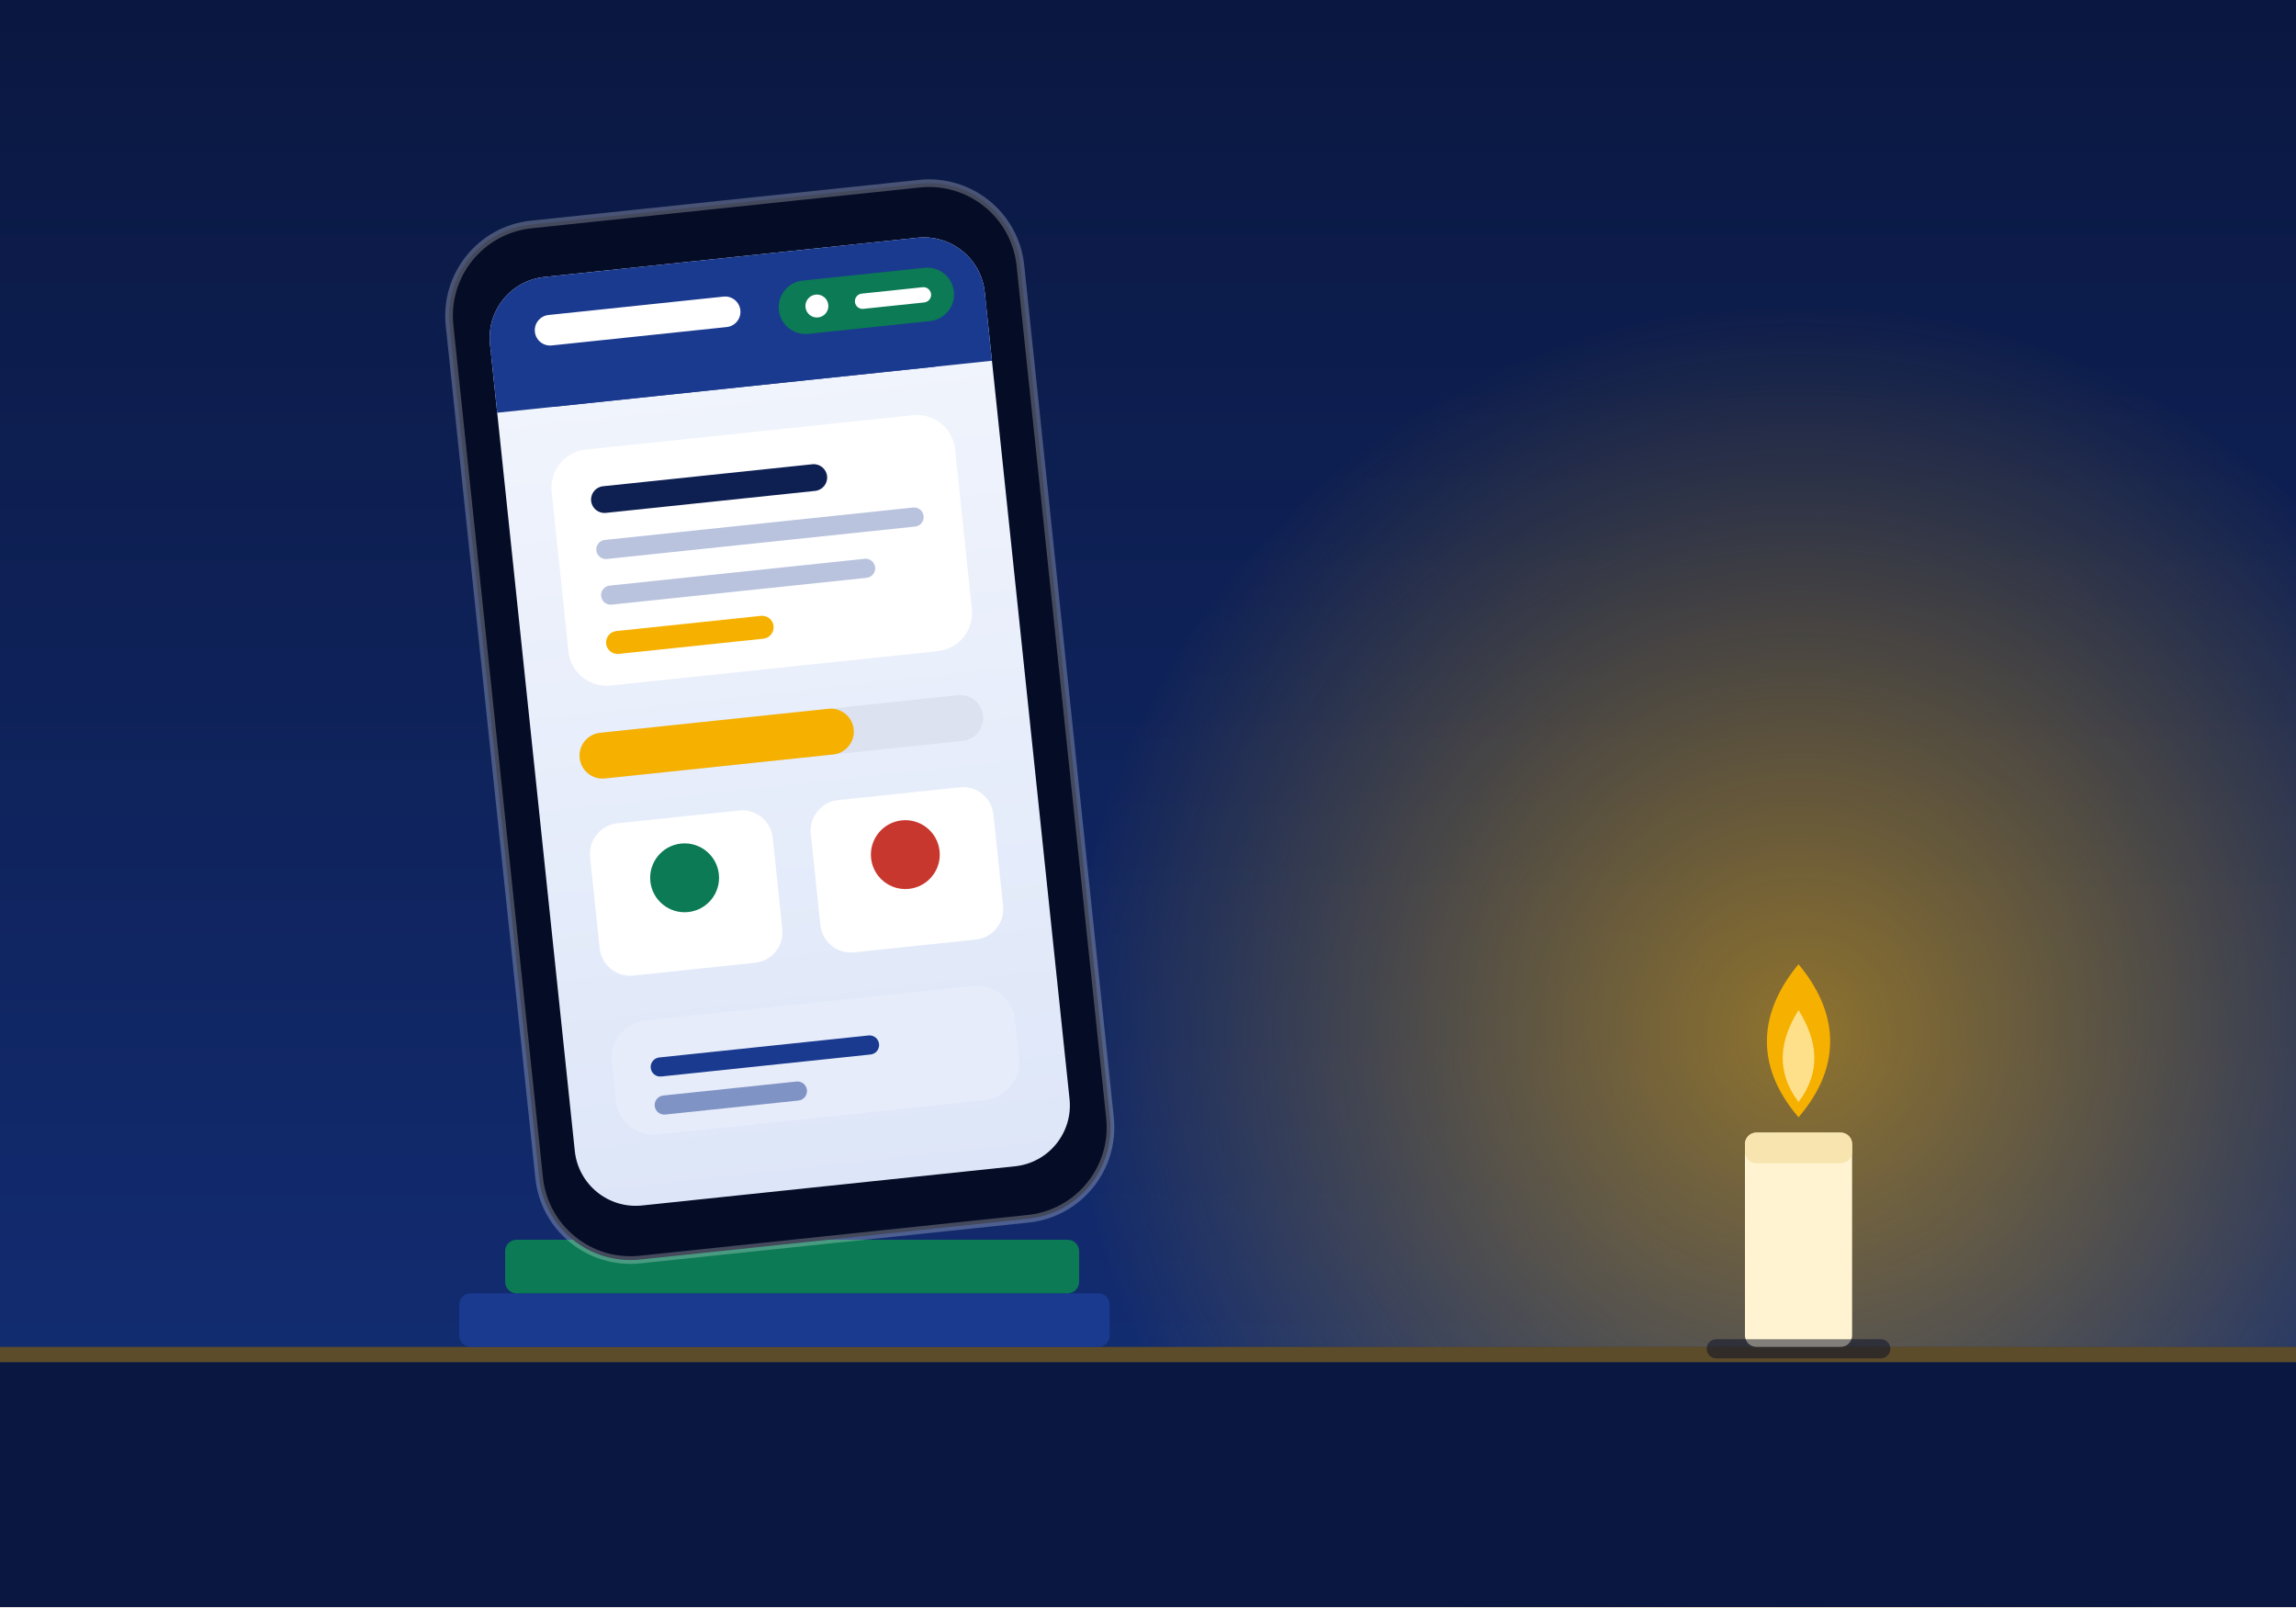
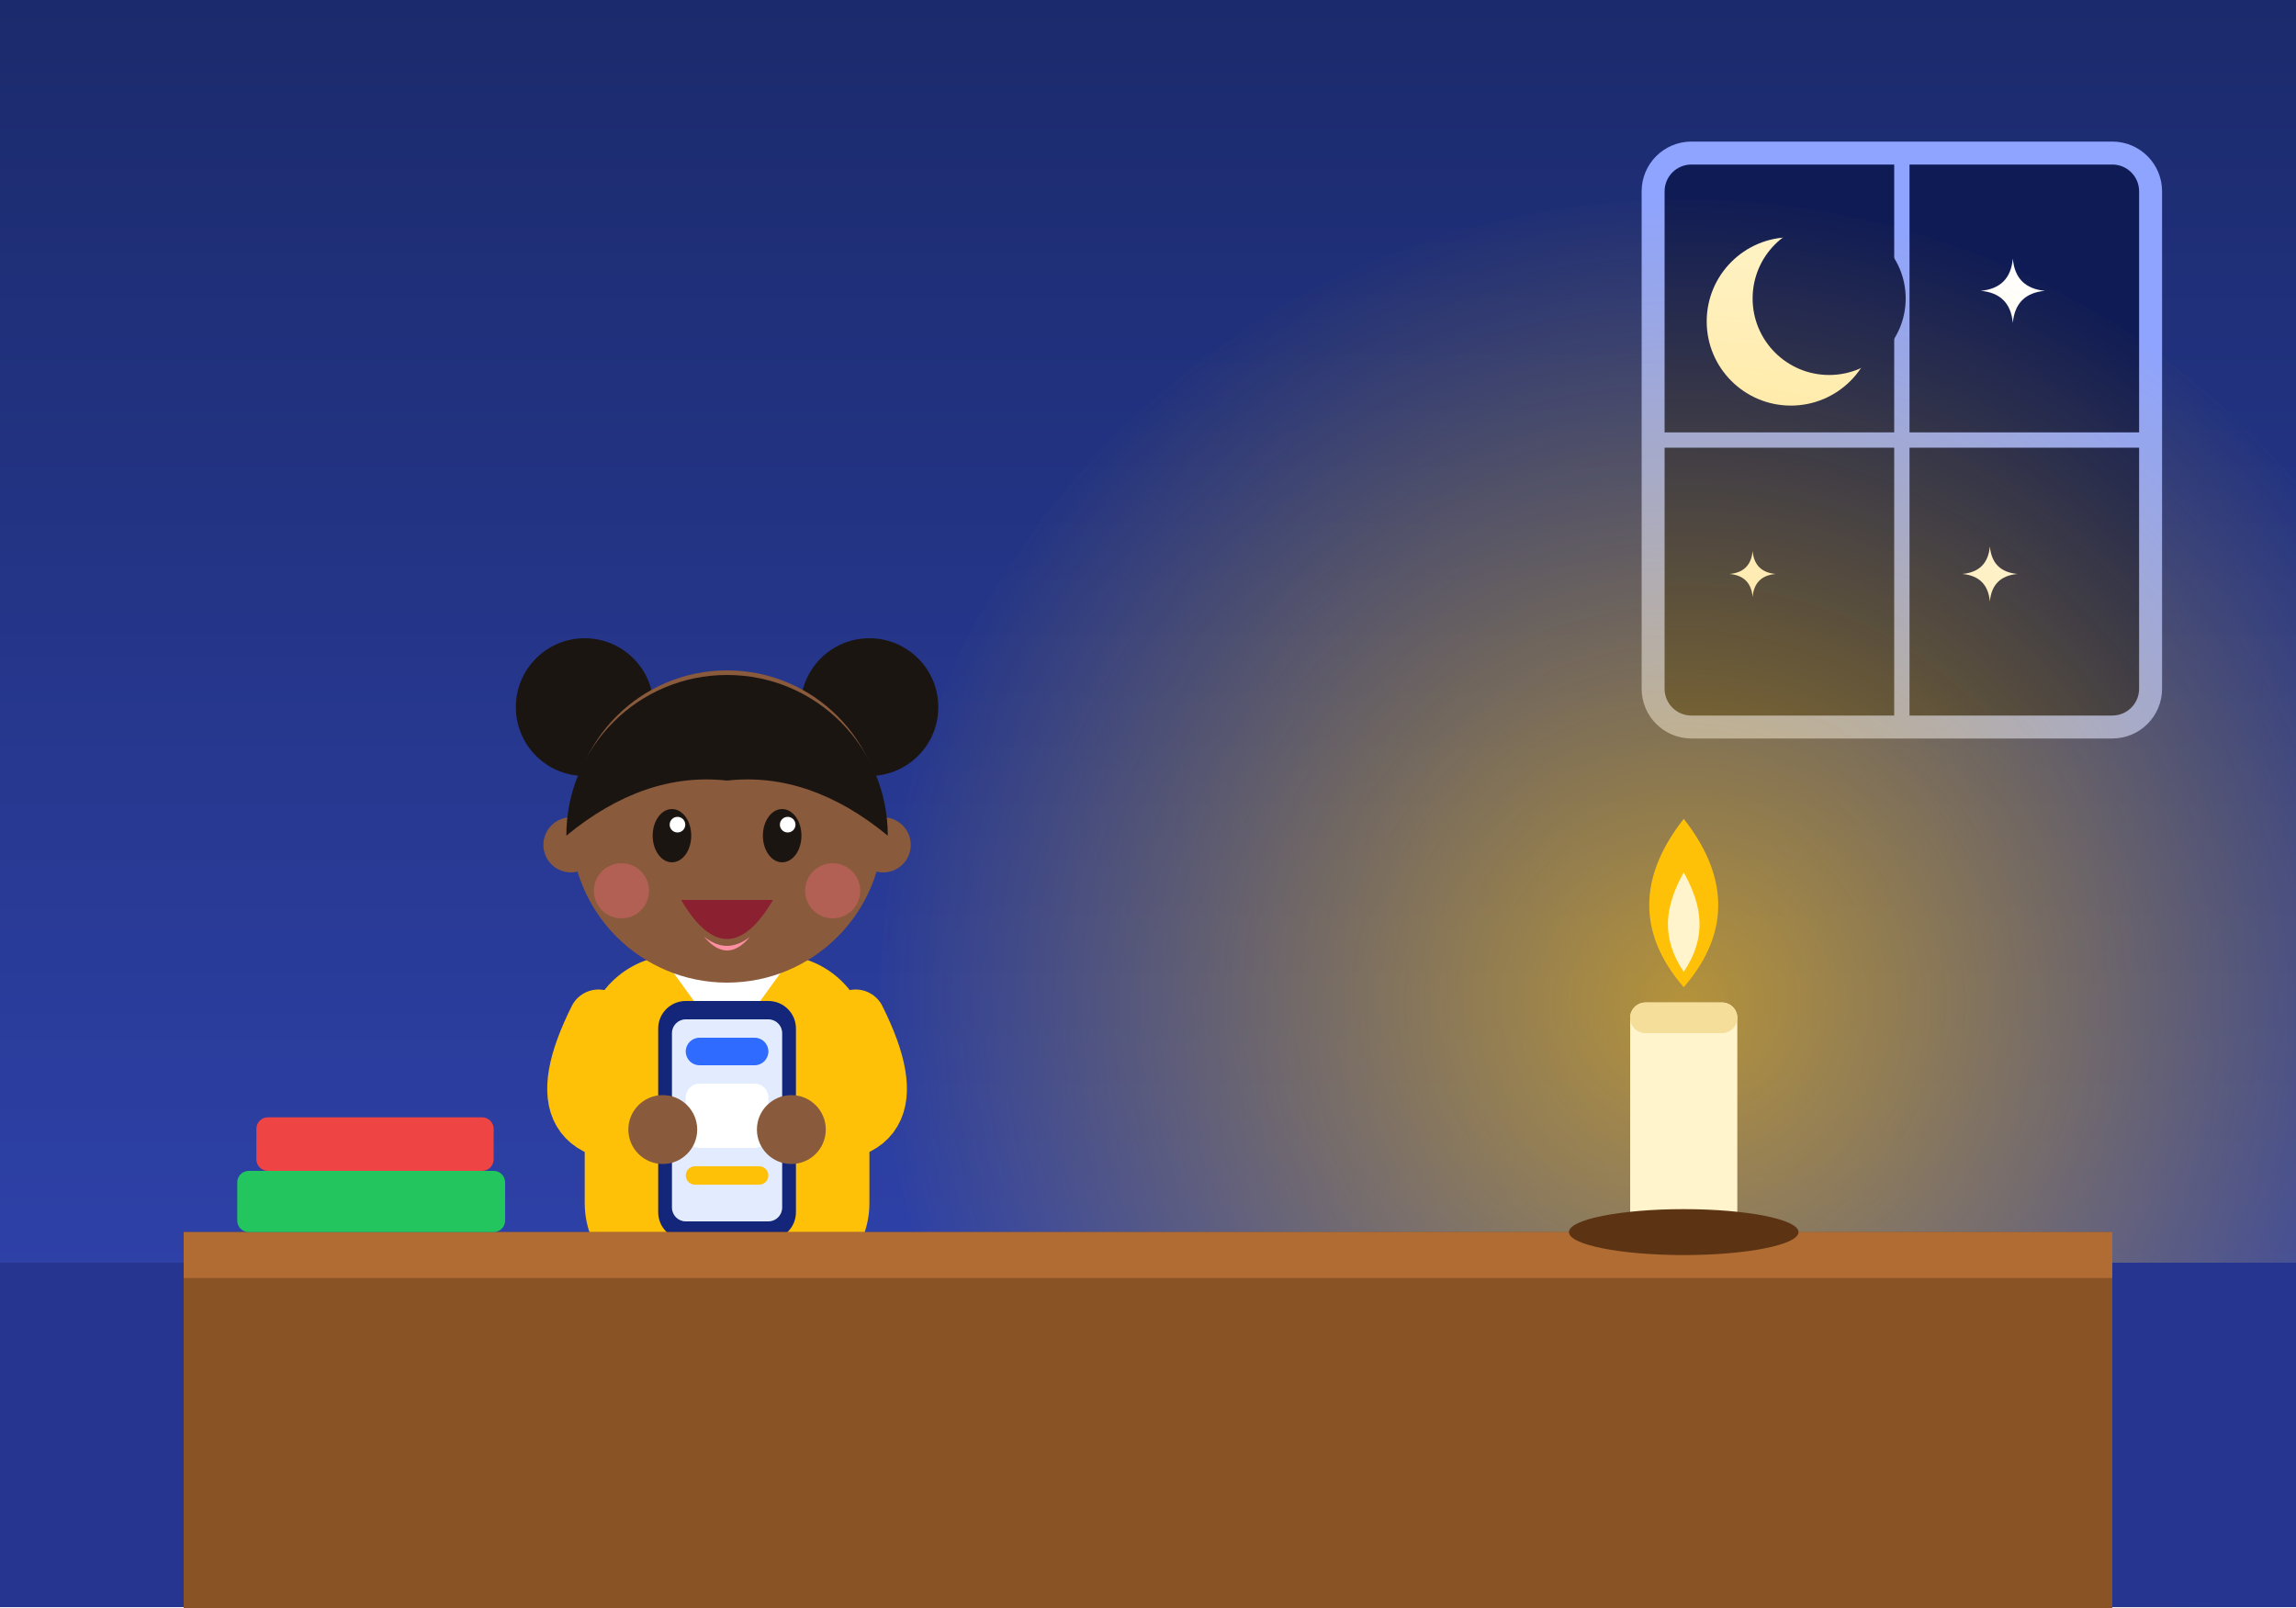
<svg xmlns="http://www.w3.org/2000/svg" viewBox="0 0 600 420" role="img" aria-labelledby="t">
  <defs>
-     <linearGradient id="room" x1="0" y1="0" x2="0" y2="1">
-       <stop offset="0" stop-color="#0A1740" />
-       <stop offset="1" stop-color="#14307A" />
+     <linearGradient id="night" x1="0" y1="0" x2="0" y2="1">
+       <stop offset="0" stop-color="#1B2A6B" />
+       <stop offset="1" stop-color="#3347B8" />
    </linearGradient>
-     <radialGradient id="glow" cx="0.5" cy="0.5" r="0.5">
-       <stop offset="0" stop-color="#F6B000" stop-opacity=".55" />
-       <stop offset="1" stop-color="#F6B000" stop-opacity="0" />
+     <radialGradient id="glow" cx=".5" cy=".5" r=".5">
+       <stop offset="0" stop-color="#FFC107" stop-opacity=".65" />
+       <stop offset="1" stop-color="#FFC107" stop-opacity="0" />
    </radialGradient>
-     <linearGradient id="screen" x1="0" y1="0" x2="0" y2="1">
-       <stop offset="0" stop-color="#F3F6FD" />
-       <stop offset="1" stop-color="#DDE6F8" />
-     </linearGradient>
  </defs>
-   <rect width="600" height="420" fill="url(#room)" />
-   <circle cx="470" cy="270" r="190" fill="url(#glow)" />
-   <rect y="352" width="600" height="68" fill="#0A1740" />
-   <rect y="352" width="600" height="4" fill="#F6B000" opacity=".35" />
-   <rect x="120" y="338" width="170" height="14" rx="3" fill="#1A3A8F" />
-   <rect x="132" y="324" width="150" height="14" rx="3" fill="#0B7A55" />
-   <g transform="rotate(-6 210 200)">
-     <rect x="130" y="52" width="150" height="272" rx="24" fill="#050C26" stroke="#fff" stroke-opacity=".25" stroke-width="2" />
-     <rect x="140" y="66" width="130" height="244" rx="16" fill="url(#screen)" />
-     <rect x="140" y="66" width="130" height="34" rx="16" fill="#1A3A8F" />
-     <rect x="140" y="84" width="130" height="16" fill="#1A3A8F" />
-     <rect x="152" y="76" width="54" height="8" rx="4" fill="#fff" />
-     <rect x="216" y="74" width="46" height="14" rx="7" fill="#0B7A55" />
-     <circle cx="226" cy="81" r="3" fill="#fff" />
-     <rect x="236" y="79" width="20" height="4" rx="2" fill="#fff" />
-     <rect x="152" y="112" width="106" height="62" rx="10" fill="#fff" />
-     <rect x="162" y="122" width="62" height="7" rx="3.5" fill="#0E1F52" />
-     <rect x="162" y="136" width="86" height="5" rx="2.5" fill="#B9C3DE" />
-     <rect x="162" y="148" width="72" height="5" rx="2.5" fill="#B9C3DE" />
-     <rect x="162" y="160" width="44" height="6" rx="3" fill="#F6B000" />
-     <rect x="152" y="186" width="106" height="12" rx="6" fill="#DCE2F0" />
-     <rect x="152" y="186" width="72" height="12" rx="6" fill="#F6B000" />
-     <rect x="152" y="210" width="48" height="40" rx="8" fill="#fff" />
-     <rect x="210" y="210" width="48" height="40" rx="8" fill="#fff" />
-     <circle cx="176" cy="226" r="9" fill="#0B7A55" />
-     <circle cx="234" cy="226" r="9" fill="#C8372D" />
-     <rect x="152" y="262" width="106" height="30" rx="10" fill="#E6ECFA" />
-     <rect x="162" y="272" width="60" height="5" rx="2.5" fill="#1A3A8F" />
-     <rect x="162" y="282" width="40" height="5" rx="2.5" fill="#1A3A8F" opacity=".5" />
+   <rect width="600" height="420" fill="url(#night)" />
+   <rect x="432" y="40" width="130" height="150" rx="10" fill="#0F1B55" stroke="#8EA4FF" stroke-width="6" />
+   <path d="M497 40V190M432 115H562" stroke="#8EA4FF" stroke-width="4" />
+   <circle cx="468" cy="84" r="22" fill="#FFF4CC" />
+   <circle cx="478" cy="78" r="20" fill="#0F1B55" />
+   <path transform="translate(526 76) scale(0.7)" d="M0 -12 Q1 -1 12 0 Q1 1 0 12 Q-1 1 -12 0 Q-1 -1 0 -12Z" fill="#fff" />
+   <path transform="translate(520 150) scale(0.6)" d="M0 -12 Q1 -1 12 0 Q1 1 0 12 Q-1 1 -12 0 Q-1 -1 0 -12Z" fill="#fff" />
+   <path transform="translate(458 150) scale(0.5)" d="M0 -12 Q1 -1 12 0 Q1 1 0 12 Q-1 1 -12 0 Q-1 -1 0 -12Z" fill="#fff" />
+   <circle cx="440" cy="262" r="210" fill="url(#glow)" />
+   <rect y="330" width="600" height="90" fill="#26358F" />
+   <g transform="translate(190 396) scale(1.2)">
+     <circle cx="-31" cy="-176" r="15" fill="#1B1512" />
+     <circle cx="31" cy="-176" r="15" fill="#1B1512" />
+     <rect x="-14" y="-30" width="11" height="24" fill="#8A5A3C" />
+     <rect x="3" y="-30" width="11" height="24" fill="#8A5A3C" />
+     <path d="M-32 -56 L32 -56 L42 -24 L-42 -24Z" fill="#14267A" />
+     <ellipse cx="-12" cy="-5" rx="13" ry="6.5" fill="#1B1512" />
+     <ellipse cx="12" cy="-5" rx="13" ry="6.5" fill="#1B1512" />
+     <rect x="-31" y="-122" width="62" height="74" rx="20" fill="#FFC107" />
+     <rect x="-31" y="-58" width="62" height="7" fill="#14267A" opacity=".9" />
+     <path d="M-13 -120 L0 -102 L13 -120Z" fill="#fff" />
+     <rect x="-15.0" y="-112" width="30" height="52" rx="6" fill="#14267A" />
+     <rect x="-12.0" y="-108" width="24" height="44" rx="3" fill="#E3ECFF" />
+     <rect x="-9.0" y="-104" width="18" height="6" rx="3" fill="#2F6BFF" />
+     <rect x="-9.0" y="-94" width="18" height="14" rx="3" fill="#fff" />
+     <rect x="-9.0" y="-76" width="18" height="4" rx="2" fill="#FFC107" />
+     <path d="M-28 -108 Q-42 -80 -14 -84" fill="none" stroke="#FFC107" stroke-width="13" stroke-linecap="round" />
+     <circle cx="-14" cy="-84" r="7.5" fill="#8A5A3C" />
+     <path d="M28 -108 Q42 -80 14 -84" fill="none" stroke="#FFC107" stroke-width="13" stroke-linecap="round" />
+     <circle cx="14" cy="-84" r="7.5" fill="#8A5A3C" />
+     <circle cx="-34" cy="-146" r="6" fill="#8A5A3C" />
+     <circle cx="34" cy="-146" r="6" fill="#8A5A3C" />
+     <circle cx="0" cy="-150" r="34" fill="#8A5A3C" />
+     <path d="M-35 -148 A35 35 0 0 1 35 -148 Q18 -162 0 -160 Q-18 -162 -35 -148Z" fill="#1B1512" />
+     <ellipse cx="-12" cy="-148" rx="4.2" ry="5.8" fill="#1B1512" />
+     <ellipse cx="12" cy="-148" rx="4.2" ry="5.8" fill="#1B1512" />
+     <circle cx="-10.8" cy="-150.4" r="1.7" fill="#fff" />
+     <circle cx="13.2" cy="-150.4" r="1.7" fill="#fff" />
+     <circle cx="-23" cy="-136" r="6" fill="#FF6B81" opacity=".35" />
+     <circle cx="23" cy="-136" r="6" fill="#FF6B81" opacity=".35" />
+     <path d="M-10 -134 Q0 -117 10 -134Z" fill="#8B2030" />
+     <path d="M-5 -126 Q0 -122 5 -126 Q0 -120 -5 -126Z" fill="#FF8FA3" />
  </g>
-   <rect x="456" y="296" width="28" height="56" rx="3" fill="#FFF3D1" />
-   <rect x="456" y="296" width="28" height="8" rx="3" fill="#F7E4AE" />
-   <path d="M470 292c-12-14-10-28 0-40 10 12 12 26 0 40z" fill="#F6B000" />
-   <path d="M470 288c-6-8-5-16 0-24 5 8 6 16 0 24z" fill="#FFE08A" />
-   <rect x="446" y="350" width="48" height="5" rx="2.5" fill="#050C26" opacity=".5" />
+   <rect x="48" y="322" width="504" height="100" fill="#8A5326" />
+   <rect x="48" y="322" width="504" height="12" fill="#B06C33" />
+   <rect x="426" y="262" width="28" height="60" rx="4" fill="#FFF4CC" />
+   <rect x="426" y="262" width="28" height="8" rx="4" fill="#F4DE9A" />
+   <path d="M440 258c-13-15-11-30 0-44 11 14 13 29 0 44z" fill="#FFC107" />
+   <path d="M440 254c-6-9-5-17 0-26 5 9 6 17 0 26z" fill="#fff4cc" />
+   <ellipse cx="440" cy="322" rx="30" ry="6" fill="#5C3414" />
+   <g transform="translate(62 322)">
+     <rect x="0" y="-16" width="70" height="16" rx="3" fill="#22C55E" />
+     <rect x="5" y="-30" width="62" height="14" rx="3" fill="#EF4444" />
+   </g>
</svg>
